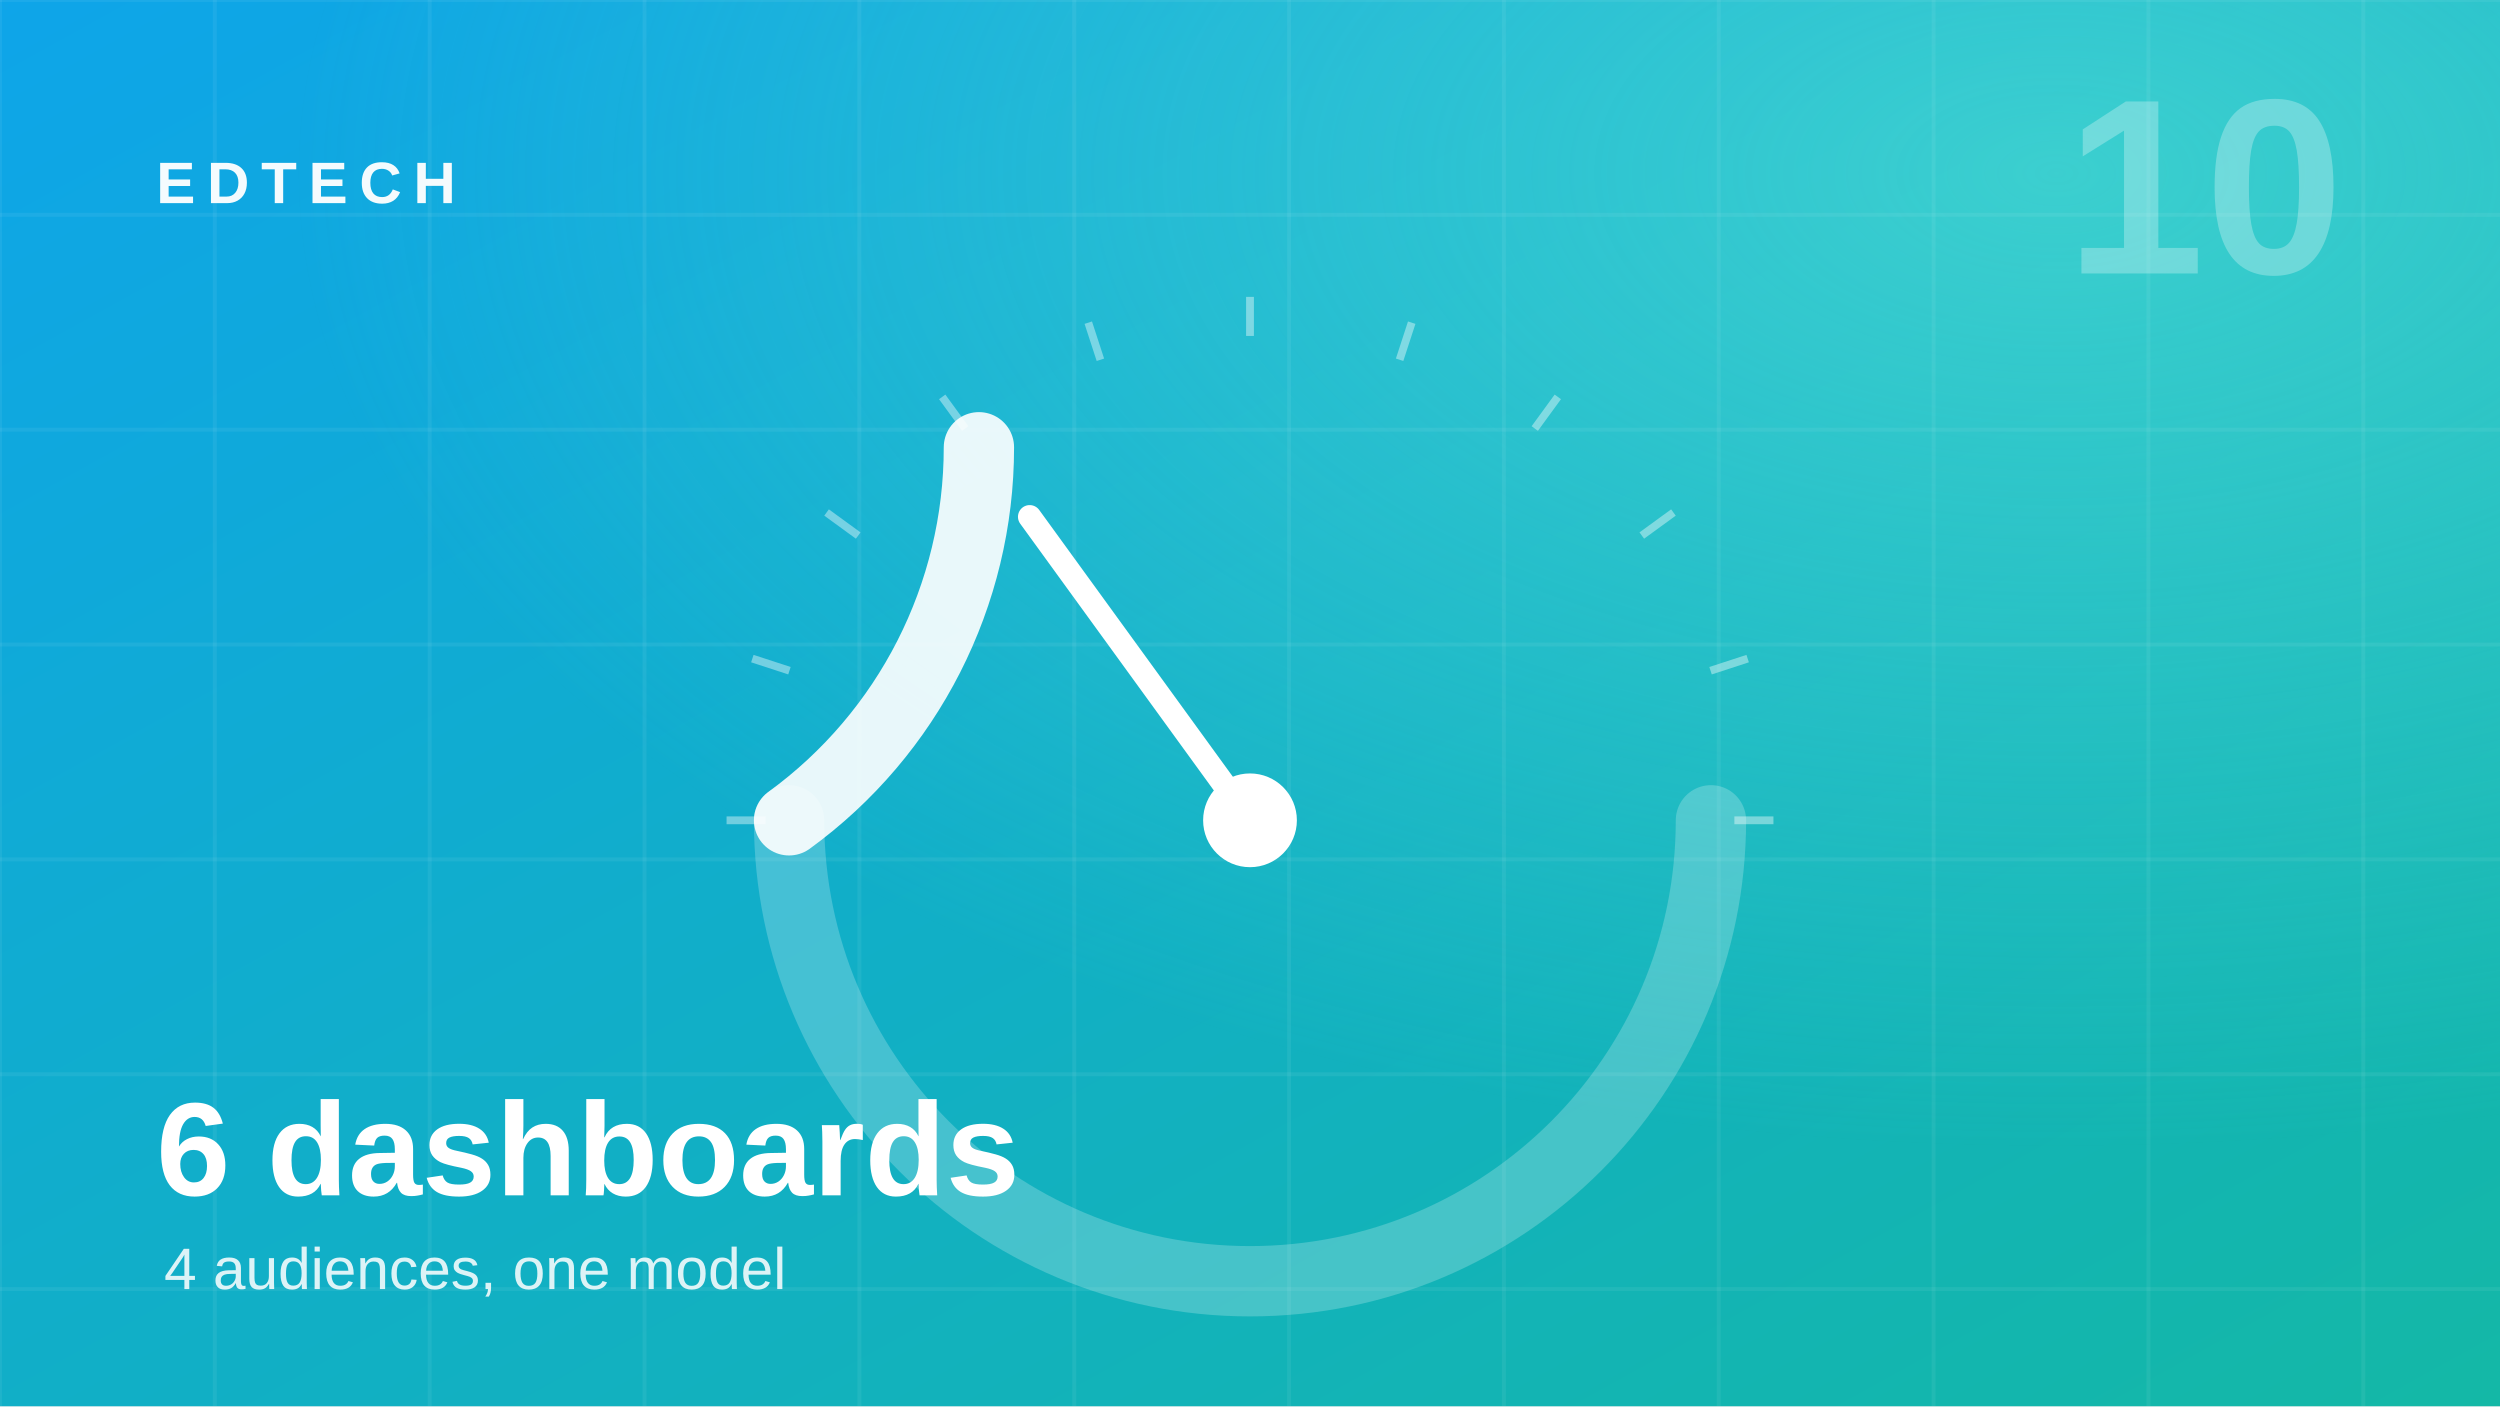
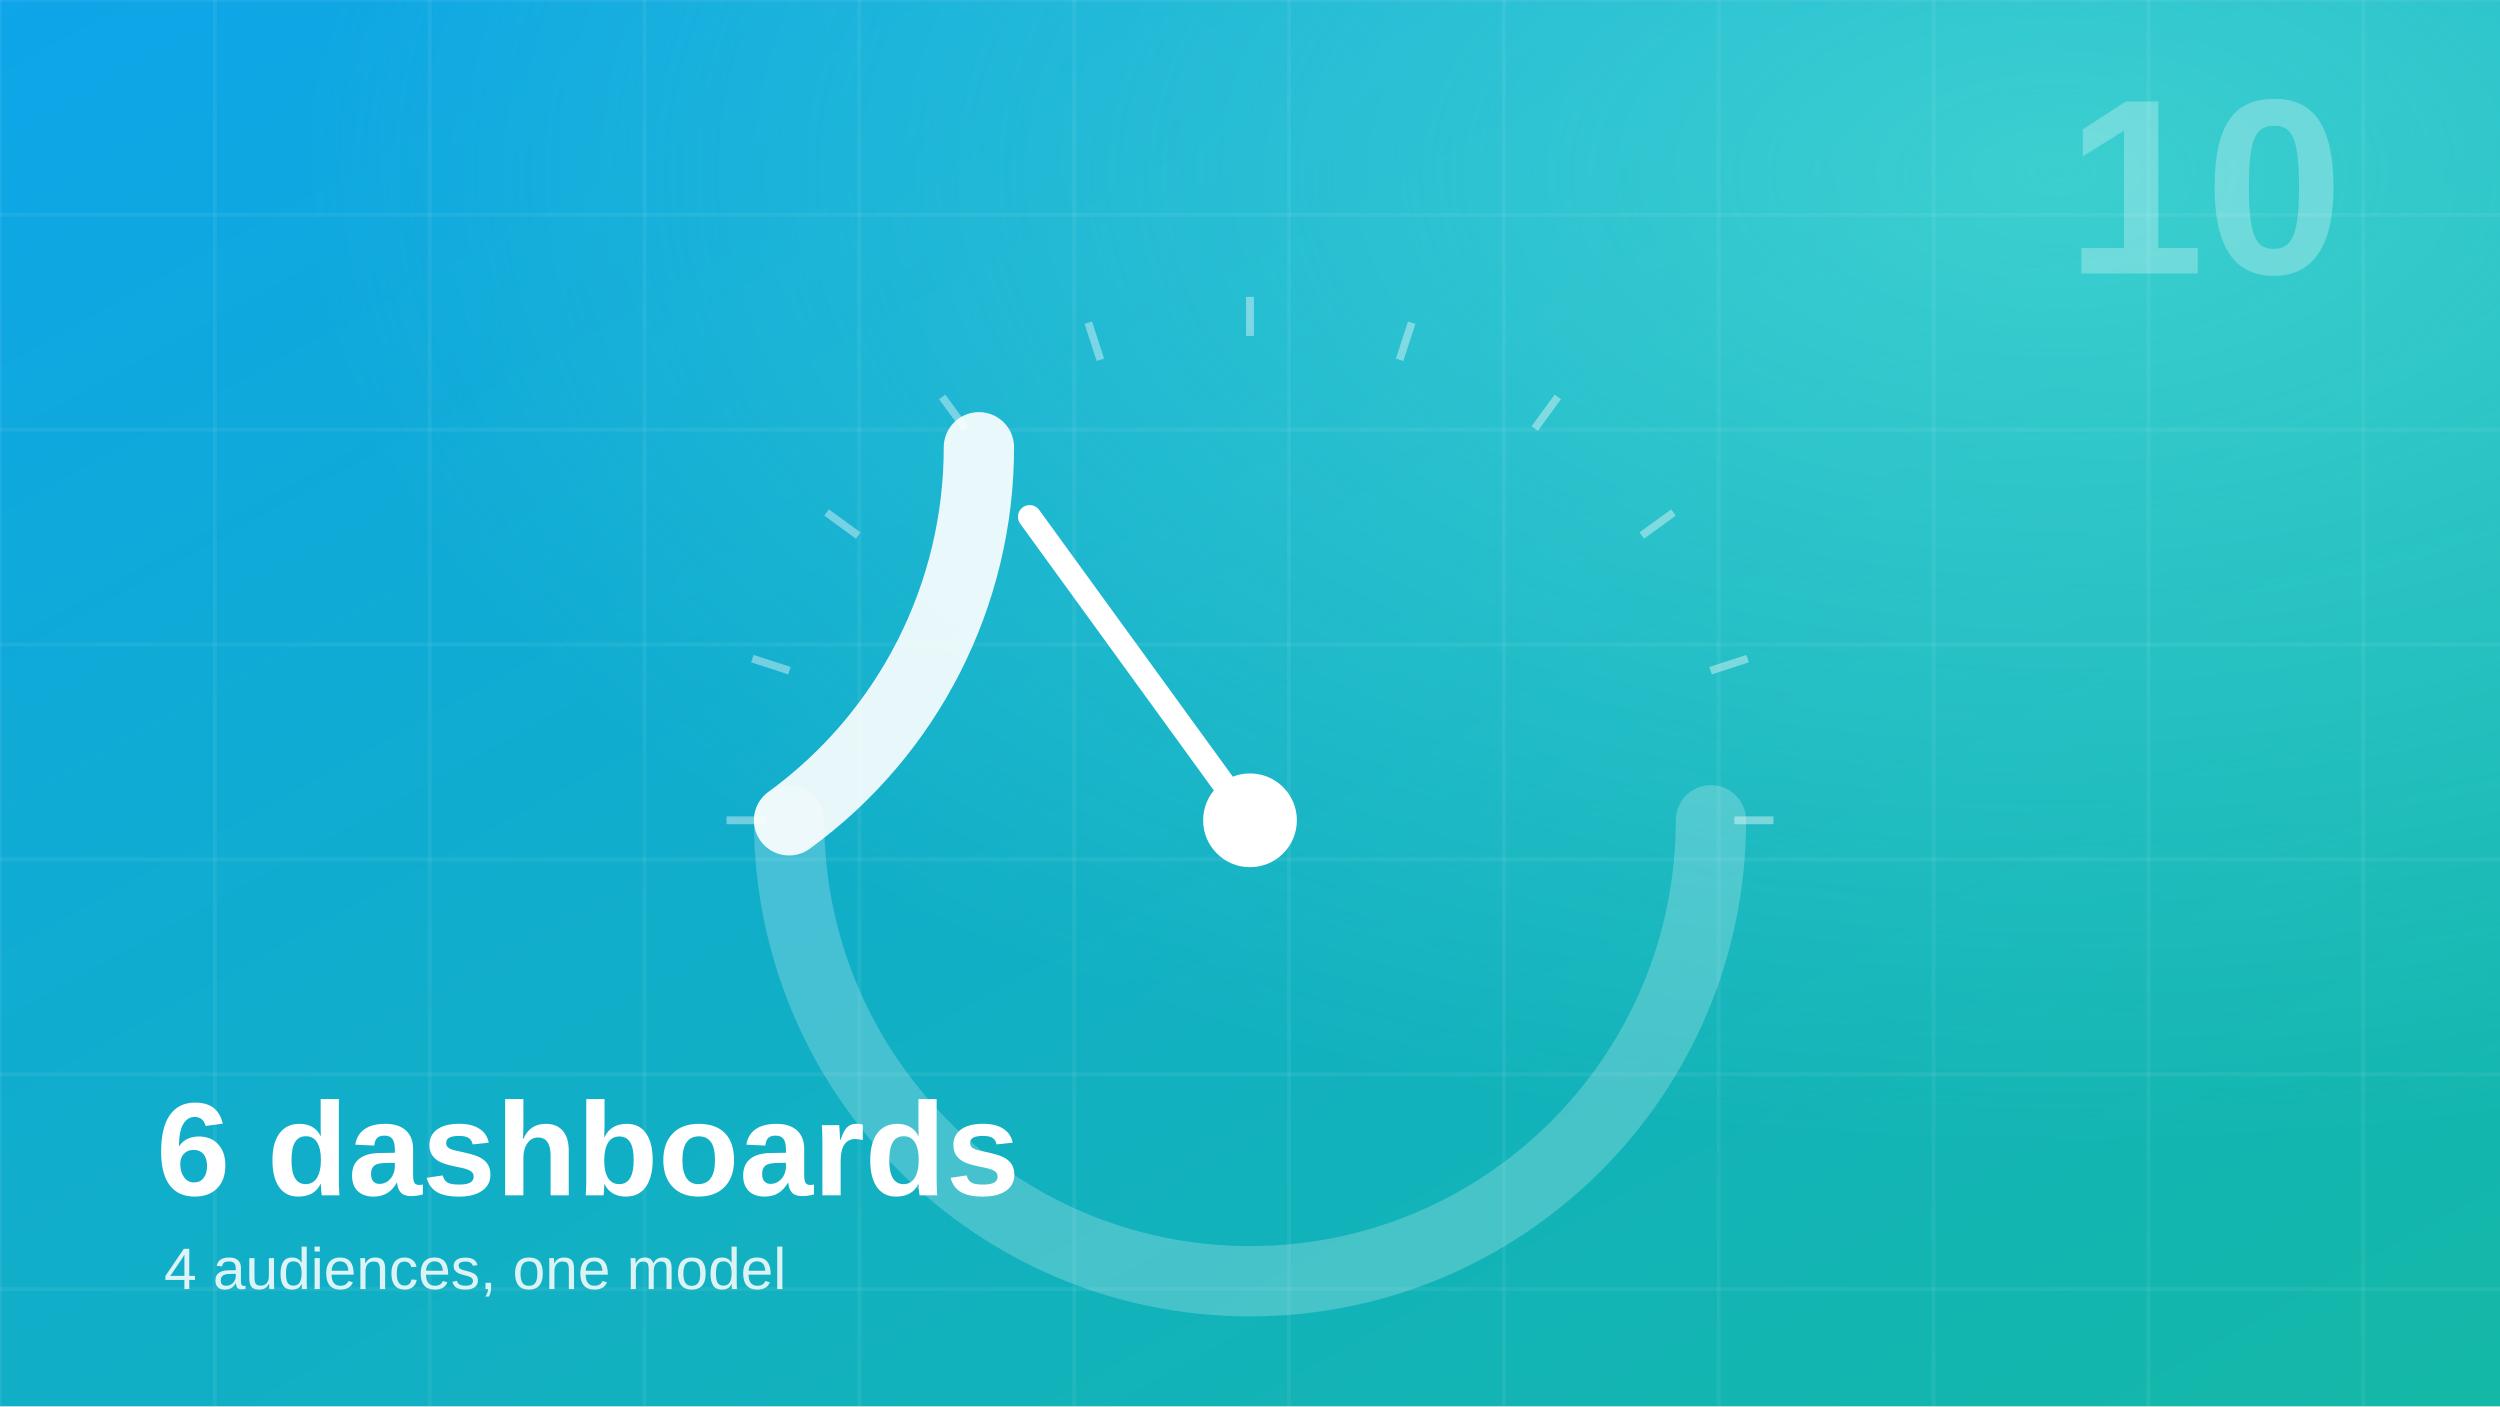
<svg xmlns="http://www.w3.org/2000/svg" viewBox="0 0 640 360" width="640" height="360" font-family="Poppins, Segoe UI, Arial, sans-serif">
  <defs>
    <linearGradient id="g" x1="0" y1="0" x2="1" y2="1">
      <stop offset="0" stop-color="#0ea5e9" />
      <stop offset="1" stop-color="#14b8a6" />
    </linearGradient>
    <radialGradient id="glow" cx="0.82" cy="0.12" r="0.7">
      <stop offset="0" stop-color="#5eead4" stop-opacity="0.55" />
      <stop offset="1" stop-color="#5eead4" stop-opacity="0" />
    </radialGradient>
  </defs>
  <rect width="640" height="360" fill="url(#g)" />
  <rect width="640" height="360" fill="url(#glow)" />
  <g stroke="#fff" stroke-opacity="0.06" stroke-width="1">
    <line x1="0" y1="0" x2="0" y2="360" />
    <line x1="55" y1="0" x2="55" y2="360" />
    <line x1="110" y1="0" x2="110" y2="360" />
    <line x1="165" y1="0" x2="165" y2="360" />
    <line x1="220" y1="0" x2="220" y2="360" />
    <line x1="275" y1="0" x2="275" y2="360" />
    <line x1="330" y1="0" x2="330" y2="360" />
    <line x1="385" y1="0" x2="385" y2="360" />
    <line x1="440" y1="0" x2="440" y2="360" />
    <line x1="495" y1="0" x2="495" y2="360" />
    <line x1="550" y1="0" x2="550" y2="360" />
    <line x1="605" y1="0" x2="605" y2="360" />
    <line x1="0" y1="0" x2="640" y2="0" />
    <line x1="0" y1="55" x2="640" y2="55" />
    <line x1="0" y1="110" x2="640" y2="110" />
    <line x1="0" y1="165" x2="640" y2="165" />
    <line x1="0" y1="220" x2="640" y2="220" />
    <line x1="0" y1="275" x2="640" y2="275" />
    <line x1="0" y1="330" x2="640" y2="330" />
  </g>
  <line x1="196.0" y1="210.0" x2="186.0" y2="210.0" stroke="#fff" stroke-opacity="0.4" stroke-width="2" />
  <line x1="202.1" y1="171.7" x2="192.6" y2="168.6" stroke="#fff" stroke-opacity="0.4" stroke-width="2" />
  <line x1="219.7" y1="137.1" x2="211.6" y2="131.2" stroke="#fff" stroke-opacity="0.4" stroke-width="2" />
  <line x1="247.1" y1="109.7" x2="241.2" y2="101.6" stroke="#fff" stroke-opacity="0.4" stroke-width="2" />
  <line x1="281.7" y1="92.1" x2="278.6" y2="82.6" stroke="#fff" stroke-opacity="0.4" stroke-width="2" />
  <line x1="320.0" y1="86.0" x2="320.0" y2="76.0" stroke="#fff" stroke-opacity="0.4" stroke-width="2" />
  <line x1="358.3" y1="92.1" x2="361.4" y2="82.6" stroke="#fff" stroke-opacity="0.4" stroke-width="2" />
  <line x1="392.9" y1="109.7" x2="398.8" y2="101.6" stroke="#fff" stroke-opacity="0.4" stroke-width="2" />
  <line x1="420.3" y1="137.1" x2="428.4" y2="131.2" stroke="#fff" stroke-opacity="0.4" stroke-width="2" />
  <line x1="437.9" y1="171.7" x2="447.4" y2="168.6" stroke="#fff" stroke-opacity="0.4" stroke-width="2" />
  <line x1="444.0" y1="210.0" x2="454.0" y2="210.0" stroke="#fff" stroke-opacity="0.4" stroke-width="2" />
  <path d="M202.0 210.0 A118 118 0 0 0 438.0 210.0" fill="none" stroke="#fff" stroke-opacity="0.22" stroke-width="18" stroke-linecap="round" />
  <path d="M202.0 210.0 A118 118 0 0 0 250.6 114.5" fill="none" stroke="#fff" stroke-opacity="0.9" stroke-width="18" stroke-linecap="round" />
  <line x1="320" y1="210" x2="263.6" y2="132.3" stroke="#fff" stroke-width="6" stroke-linecap="round" />
  <circle cx="320" cy="210" r="12" fill="#fff" />
-   <text x="40" y="52" fill="#fff" fill-opacity="0.95" font-size="15" font-weight="700" letter-spacing="3">EDTECH</text>
  <text x="600" y="70" fill="#fff" fill-opacity="0.28" font-size="64" font-weight="800" text-anchor="end">10</text>
  <text x="40" y="306" fill="#fff" font-size="34" font-weight="800">6 dashboards</text>
  <text x="42" y="330" fill="#fff" fill-opacity="0.85" font-size="15" font-weight="500">4 audiences, one model</text>
</svg>
